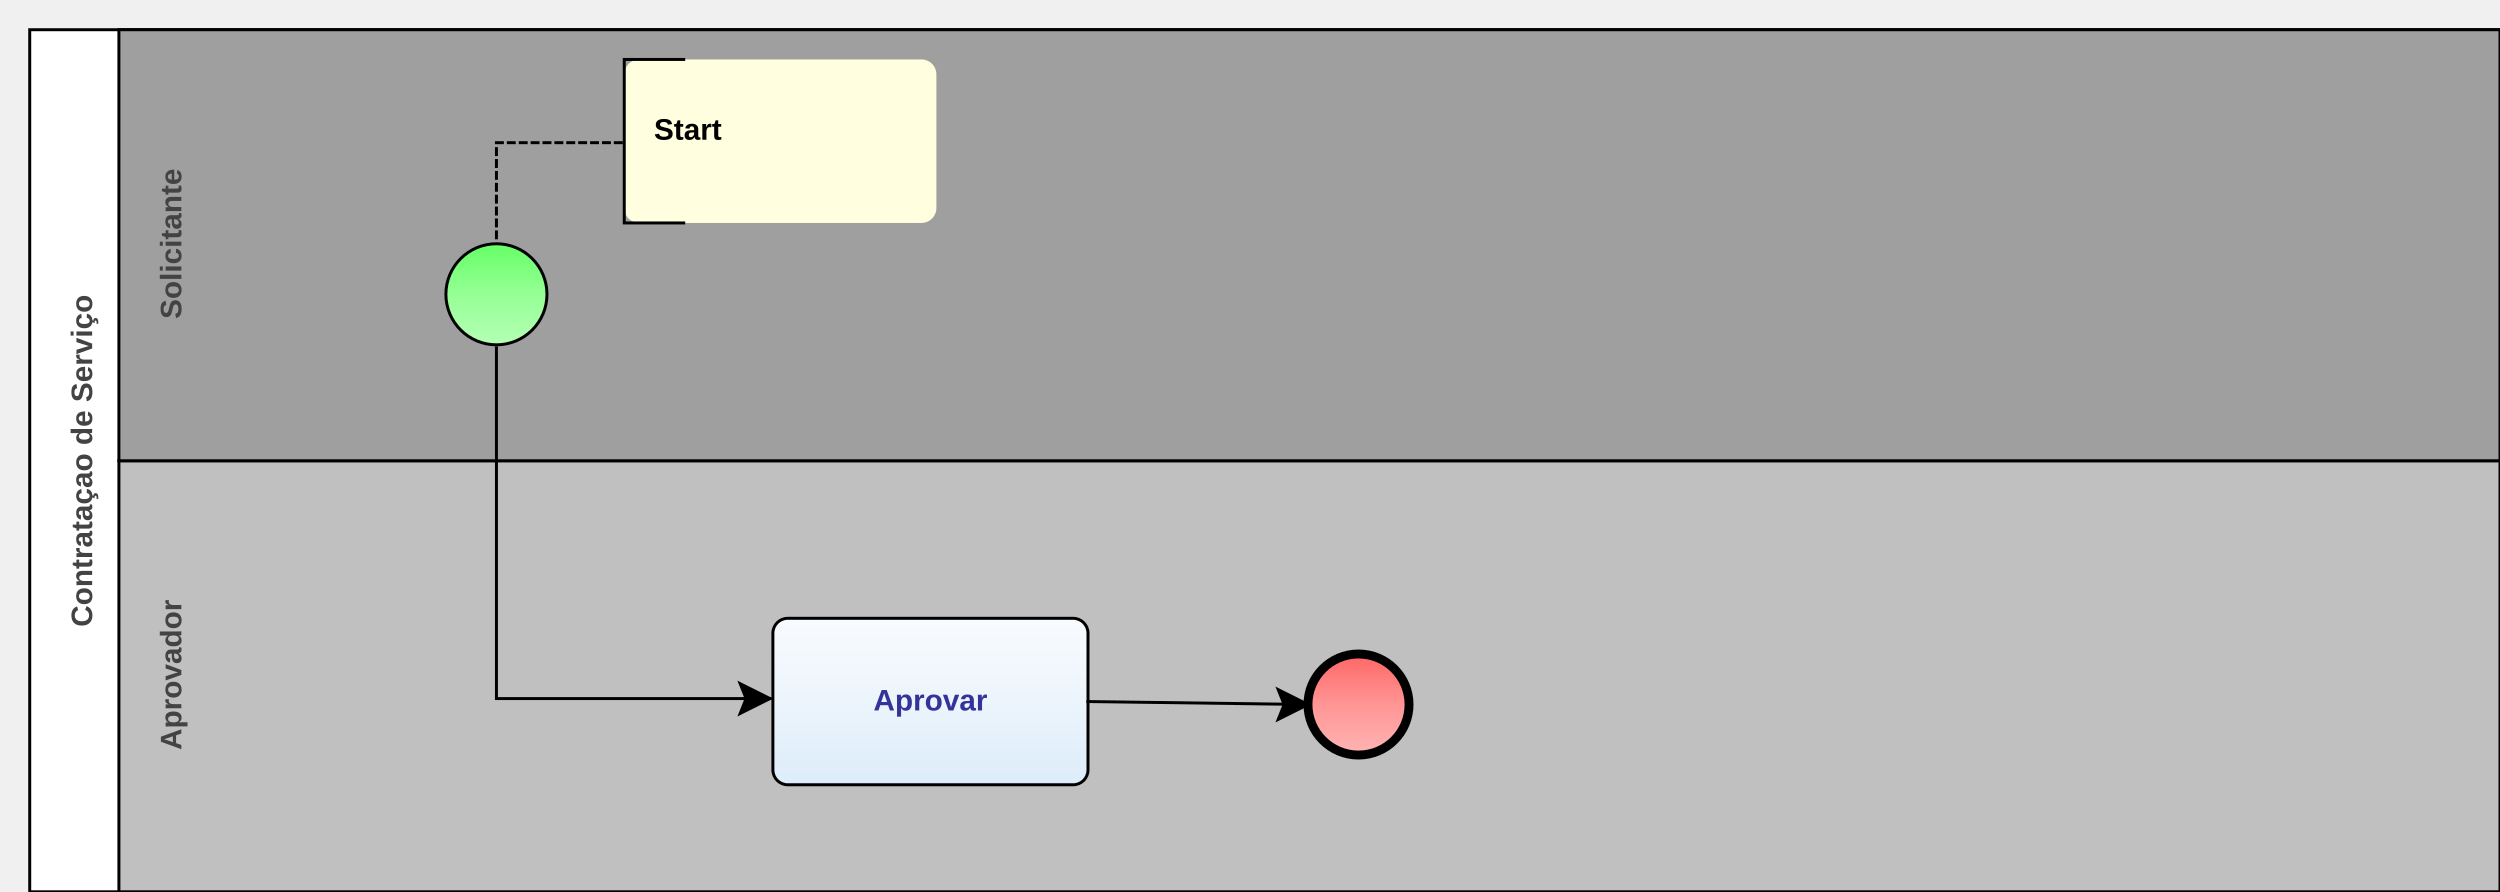
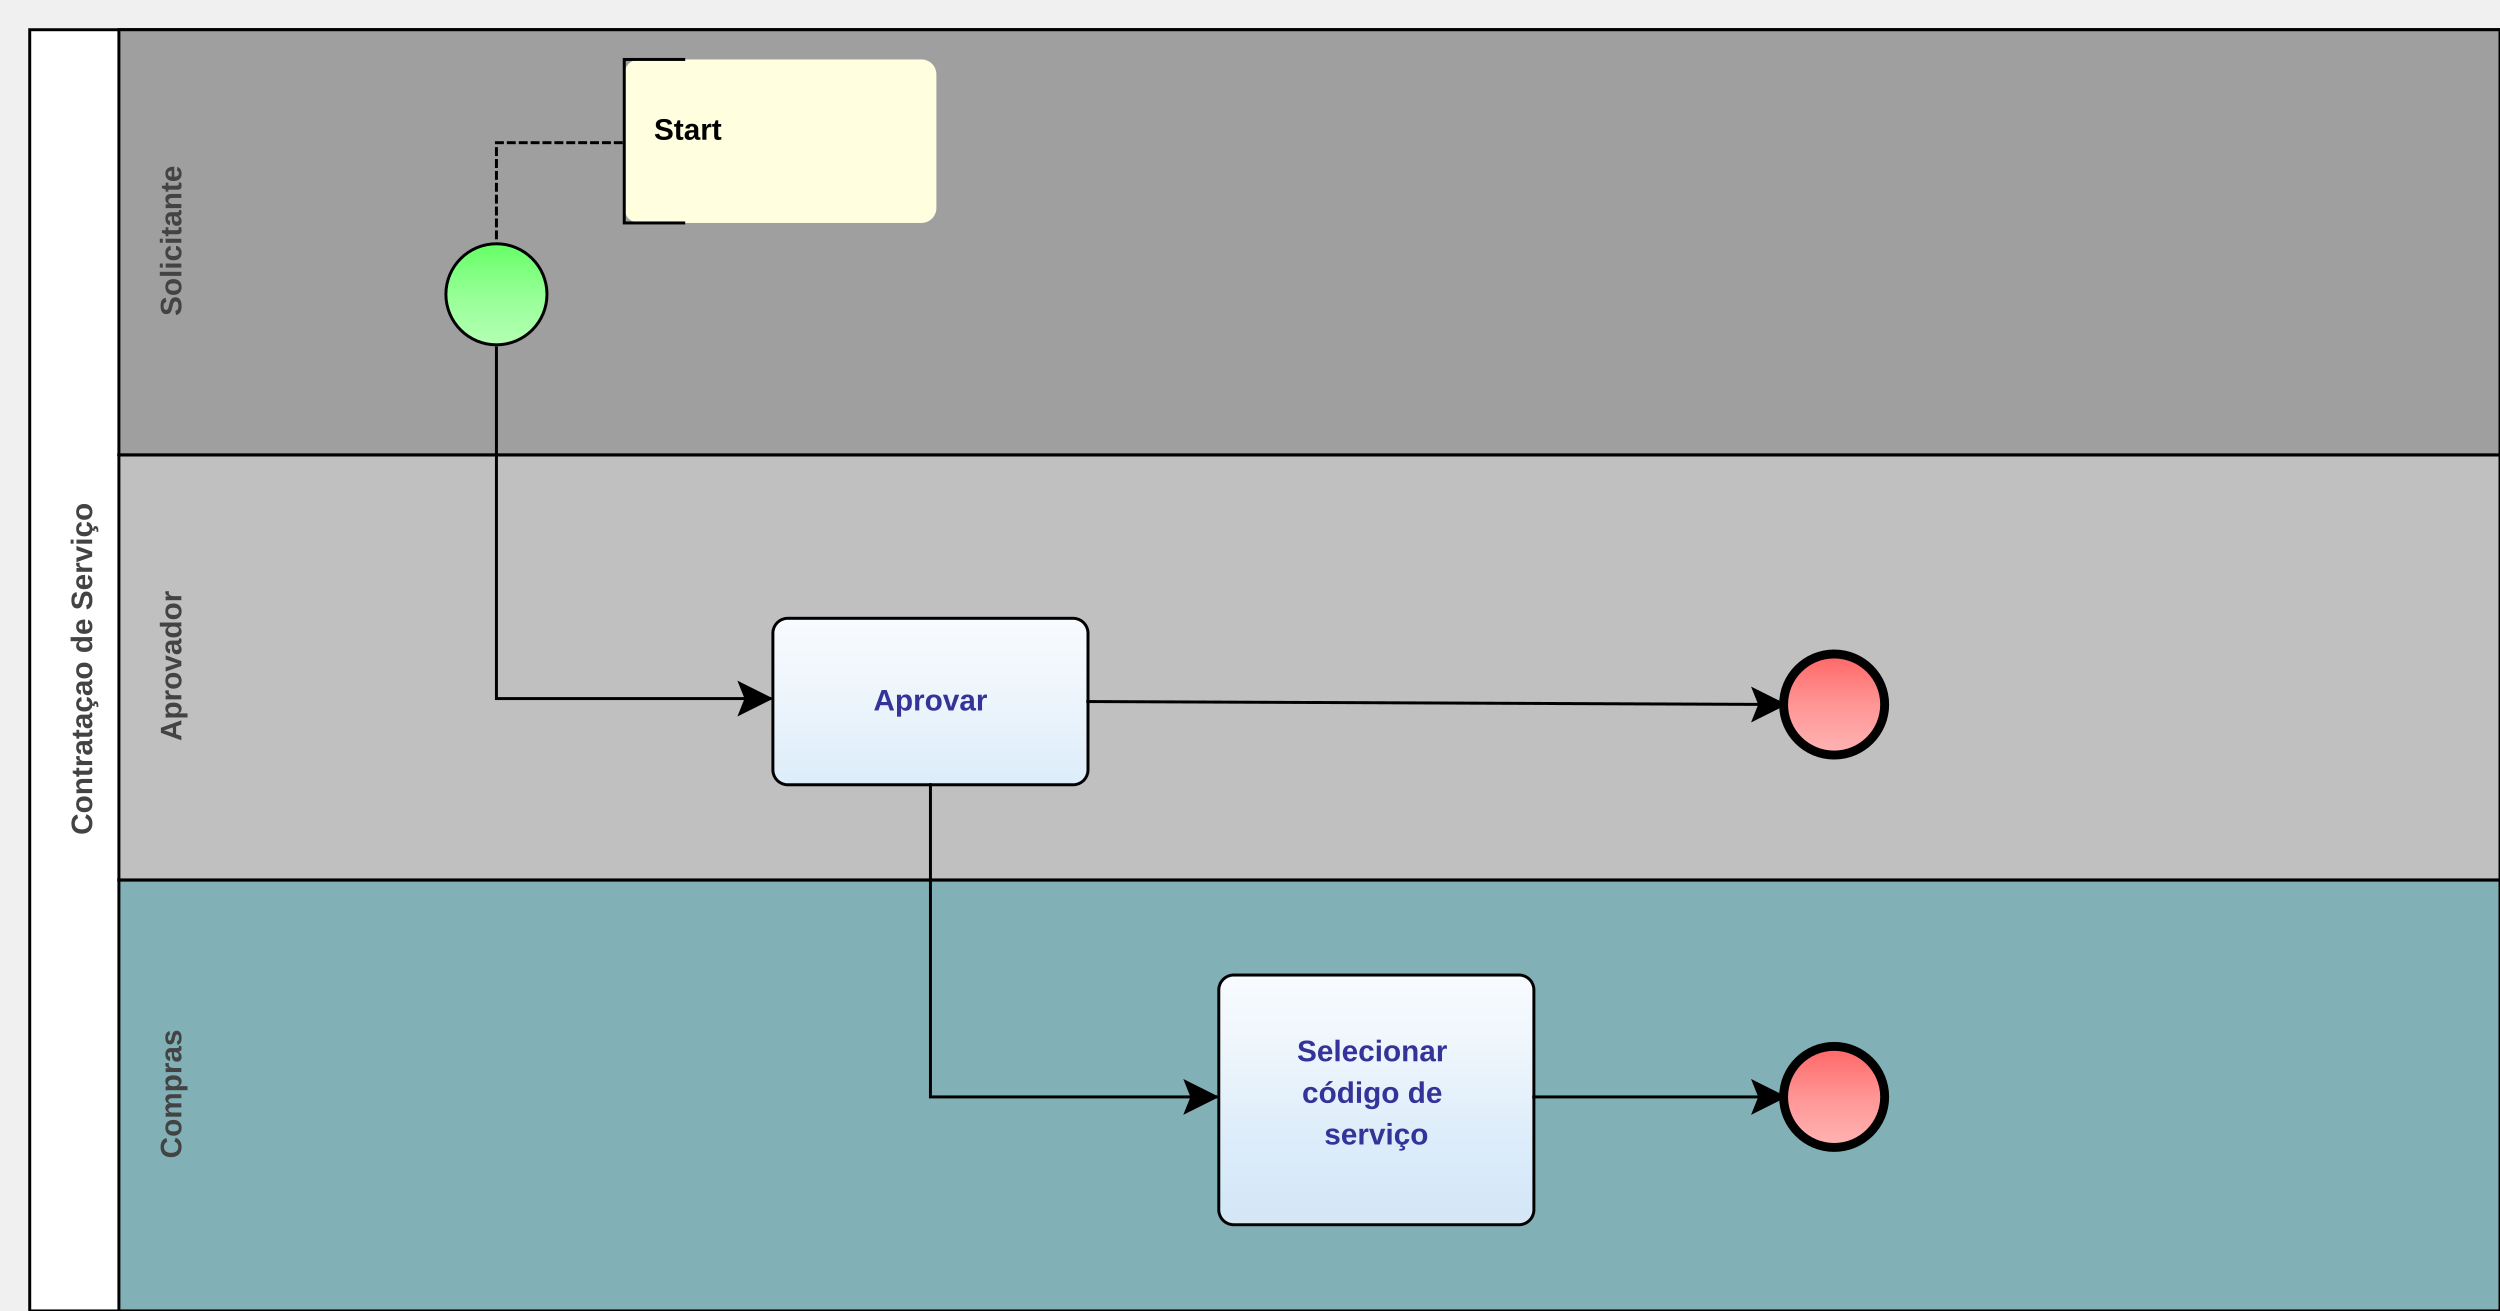
- <svg xmlns="http://www.w3.org/2000/svg" xmlns:xlink="http://www.w3.org/1999/xlink" style="stroke-dasharray:none; shape-rendering:auto; font-family:'Arial'; text-rendering:auto; fill-opacity:1; color-interpolation:auto; color-rendering:auto; font-size:12; fill:black; stroke:black; image-rendering:auto; stroke-miterlimit:10; stroke-linecap:square; stroke-linejoin:miter; font-style:normal; stroke-width:1; stroke-dashoffset:0; font-weight:normal; stroke-opacity:1;" contentScriptType="text/ecmascript" preserveAspectRatio="xMidYMid meet" zoomAndPan="magnify" version="1.0" contentStyleType="text/css" xml:xlink="http://www.w3.org/1999/xlink" width="841" height="300">
-   <rect x="10" y="10" width="831" height="290" ry="0" rx="0" style="stroke:#000000; fill:#FFFFFF" />
-   <rect x="40" y="155" width="801" height="145" ry="0" rx="0" style="stroke:#000000; fill:#C0C0C0" />
-   <g componentSequence="3">
-     <text x="-227" y="47" transform="rotate(270)" text-anchor="middle" style="font-weight:bold;font-size:10px;stroke:none; fill:#434343">
-       <tspan dy="14" x="-227">Aprovador</tspan>
+ <svg xmlns="http://www.w3.org/2000/svg" xmlns:xlink="http://www.w3.org/1999/xlink" style="stroke-dasharray:none; shape-rendering:auto; font-family:'Arial'; text-rendering:auto; fill-opacity:1; color-interpolation:auto; color-rendering:auto; font-size:12; fill:black; stroke:black; image-rendering:auto; stroke-miterlimit:10; stroke-linecap:square; stroke-linejoin:miter; font-style:normal; stroke-width:1; stroke-dashoffset:0; font-weight:normal; stroke-opacity:1;" contentScriptType="text/ecmascript" preserveAspectRatio="xMidYMid meet" zoomAndPan="magnify" version="1.0" contentStyleType="text/css" xml:xlink="http://www.w3.org/1999/xlink" width="841" height="441">
+   <rect x="10" y="10" width="831" height="431" ry="0" rx="0" style="stroke:#000000; fill:#FFFFFF" />
+   <rect x="40" y="296" width="801" height="145" ry="0" rx="0" style="stroke:#000000; fill:#82B0B7" />
+   <g componentSequence="11">
+     <text x="-368" y="47" transform="rotate(270)" text-anchor="middle" style="font-weight:bold;font-size:10px;stroke:none; fill:#434343">
+       <tspan dy="14" x="-368">Compras</tspan>
    </text>
  </g>
-   <rect x="40" y="10" width="801" height="145" ry="0" rx="0" style="stroke:#000000; fill:#9F9F9F" />
+   <rect x="40" y="153" width="801" height="143" ry="0" rx="0" style="stroke:#000000; fill:#C0C0C0" />
+   <g componentSequence="3">
+     <text x="-224" y="47" transform="rotate(270)" text-anchor="middle" style="font-weight:bold;font-size:10px;stroke:none; fill:#434343">
+       <tspan dy="14" x="-224">Aprovador</tspan>
+     </text>
+   </g>
+   <rect x="40" y="10" width="801" height="143" ry="0" rx="0" style="stroke:#000000; fill:#9F9F9F" />
  <g componentSequence="2">
-     <text x="-82" y="47" transform="rotate(270)" text-anchor="middle" style="font-weight:bold;font-size:10px;stroke:none; fill:#434343">
-       <tspan dy="14" x="-82">Solicitante</tspan>
+     <text x="-81" y="47" transform="rotate(270)" text-anchor="middle" style="font-weight:bold;font-size:10px;stroke:none; fill:#434343">
+       <tspan dy="14" x="-81">Solicitante</tspan>
    </text>
  </g>
  <g componentSequence="1">
-     <text x="-155" y="17" transform="rotate(270)" text-anchor="middle" style="font-weight:bold;font-size:10px;stroke:none; fill:#434343">
-       <tspan dy="14" x="-155">Contrataçao de Serviço</tspan>
+     <text x="-225" y="17" transform="rotate(270)" text-anchor="middle" style="font-weight:bold;font-size:10px;stroke:none; fill:#434343">
+       <tspan dy="14" x="-225">Contrataçao de Serviço</tspan>
    </text>
  </g>
  <g sequence="4">
-     <ellipse cx="167" cy="99" rx="17" ry="17" stroke-width="1" style="fill:url(#linearGradient66FF6696FF96B6FFB6_971944480);" stroke="336633" />
+     <ellipse cx="167" cy="99" rx="17" ry="17" stroke-width="1" style="fill:url(#linearGradient66FF6696FF96B6FFB6_1984694060);" stroke="336633" />
  </g>
  <g sequence="5">
-     <rect x="260" y="208" width="106" height="56" ry="5" rx="5" style="fill:url(#linearGradientF8FBFEEDF5FCDEEDFAD4E7F8E2E5E9_925453165);" stroke="191970" />
+     <rect x="260" y="208" width="106" height="56" ry="5" rx="5" style="fill:url(#linearGradientF8FBFEEDF5FCDEEDFAD4E7F8E2E5E9_2022438805);" stroke="191970" />
  </g>
  <g componentSequence="5">
    <text x="313" y="225" text-anchor="middle" style="font-weight:bold;font-size:10px;stroke:none; fill:#333399">
      <tspan dy="14" x="313">Aprovar</tspan>
    </text>
  </g>
  <rect x="210" y="20" width="105" height="55" ry="5" rx="5" style="stroke:none; fill:#FFFFE0" />
  <g componentSequence="7">
    <text x="220" y="33" text-anchor="left" style="font-weight:bold;font-size:10px;stroke:none; fill:#000000">
      <tspan dy="14" x="220">Start</tspan>
    </text>
  </g>
  <path style="fill:none; stroke-width:1; stroke:#000000;" d="M230.0 20.0 L210.0 20.0 L210.0 75.0 L230.0 75.0" />
-   <g sequence="9">
-     <ellipse cx="457" cy="237" rx="17" ry="17" stroke-width="3" style="fill:url(#linearGradientFF6666FF9696FFB6B6_857135440);" stroke="993333" />
+   <g sequence="12">
+     <rect x="410" y="328" width="106" height="84" ry="5" rx="5" style="fill:url(#linearGradientF8FBFEEDF5FCDEEDFAD4E7F8E2E5E9_2092199004);" stroke="191970" />
+   </g>
+   <g componentSequence="12">
+     <text x="463" y="343" text-anchor="middle" style="font-weight:bold;font-size:10px;stroke:none; fill:#333399">
+       <tspan dy="14" x="463">Selecionar</tspan>
+       <tspan dy="14" x="463">código de</tspan>
+       <tspan dy="14" x="463">serviço</tspan>
+     </text>
+   </g>
+   <g sequence="14">
+     <ellipse cx="617" cy="369" rx="17" ry="17" stroke-width="3" style="fill:url(#linearGradientFF6666FF9696FFB6B6_968293806);" stroke="993333" />
+   </g>
+   <g sequence="16">
+     <ellipse cx="617" cy="237" rx="17" ry="17" stroke-width="3" style="fill:url(#linearGradientFF6666FF9696FFB6B6_802552019);" stroke="993333" />
  </g>
  <g componentSequence="6">
    <text x="177" y="222" style="font-size:10px;font-weight:none;stroke:none; fill:#333399" text-anchor="left" />
  </g>
  <g componentSequence="8">
    <text x="182" y="48" style="font-size:10px;font-weight:none;stroke:none; fill:#333399" text-anchor="left" />
  </g>
-   <g componentSequence="10">
-     <text x="413" y="237" style="font-size:10px;font-weight:none;stroke:none; fill:#333399" text-anchor="left" />
+   <g componentSequence="13">
+     <text x="323" y="365" style="font-size:10px;font-weight:none;stroke:none; fill:#333399" text-anchor="left" />
+   </g>
+   <g componentSequence="15">
+     <text x="568" y="369" style="font-size:10px;font-weight:none;stroke:none; fill:#333399" text-anchor="left" />
+   </g>
+   <g componentSequence="17">
+     <text x="493" y="237" style="font-size:10px;font-weight:none;stroke:none; fill:#333399" text-anchor="left" />
  </g>
  <path style="fill:none; stroke:#000000;stroke-width:1" d="M167.0 117.0 L167.0 235.0 L259.0 235.0" />
  <polygon style="fill:#000000; stroke:#000000;" points=" 249 230 259 235 249 240 251 235" />
  <path style="fill:none; stroke:#000000;stroke-dasharray:2" d="M209.0 48.0 L167.0 48.0 L167.0 81.0" />
-   <path style="fill:none; stroke:#000000;stroke-width:1" d="M366.0 236.0 L440.0 237.0" />
-   <polygon style="fill:#000000; stroke:#000000;" points=" 430 232 440 237 430 242 432 237" />
+   <path style="fill:none; stroke:#000000;stroke-width:1" d="M313.0 264.0 L313.0 369.0 L409.0 369.0" />
+   <polygon style="fill:#000000; stroke:#000000;" points=" 399 364 409 369 399 374 401 369" />
+   <path style="fill:none; stroke:#000000;stroke-width:1" d="M366.0 236.0 L600.0 237.0" />
+   <polygon style="fill:#000000; stroke:#000000;" points=" 590 232 600 237 590 242 592 237" />
+   <path style="fill:none; stroke:#000000;stroke-width:1" d="M516.0 369.0 L600.0 369.0" />
+   <polygon style="fill:#000000; stroke:#000000;" points=" 590 364 600 369 590 374 592 369" />
  <defs>
-     <linearGradient xlink:href="#linearGradient66FF6696FF96B6FFB6" id="linearGradient66FF6696FF96B6FFB6_971944480" x1="0" y1="82.0" x2="0" y2="117.0" gradientUnits="userSpaceOnUse" xlink:type="simple" xlink:actuate="onLoad" xlink:show="other" />
+     <linearGradient xlink:href="#linearGradient66FF6696FF96B6FFB6" id="linearGradient66FF6696FF96B6FFB6_1984694060" x1="0" y1="82.0" x2="0" y2="117.0" gradientUnits="userSpaceOnUse" xlink:type="simple" xlink:actuate="onLoad" xlink:show="other" />
    <linearGradient id="linearGradient66FF6696FF96B6FFB6">
      <stop style="stop-color:#66FF66;stop-opacity:1;" offset="0.0" id="stop66FF66" />
      <stop style="stop-color:#96FF96;stop-opacity:1;" offset="0.5" id="stop96FF96" />
      <stop style="stop-color:#B6FFB6;stop-opacity:1;" offset="1.0" id="stopB6FFB6" />
    </linearGradient>
-     <linearGradient xlink:href="#linearGradientF8FBFEEDF5FCDEEDFAD4E7F8E2E5E9" id="linearGradientF8FBFEEDF5FCDEEDFAD4E7F8E2E5E9_925453165" x1="0" y1="208.0" x2="0" y2="314.0" gradientUnits="userSpaceOnUse" xlink:type="simple" xlink:actuate="onLoad" xlink:show="other" />
+     <linearGradient xlink:href="#linearGradientF8FBFEEDF5FCDEEDFAD4E7F8E2E5E9" id="linearGradientF8FBFEEDF5FCDEEDFAD4E7F8E2E5E9_2022438805" x1="0" y1="208.0" x2="0" y2="314.0" gradientUnits="userSpaceOnUse" xlink:type="simple" xlink:actuate="onLoad" xlink:show="other" />
    <linearGradient id="linearGradientF8FBFEEDF5FCDEEDFAD4E7F8E2E5E9">
      <stop style="stop-color:#F8FBFE;stop-opacity:1;" offset="0.0" id="stopF8FBFE" />
      <stop style="stop-color:#EDF5FC;stop-opacity:1;" offset="0.25" id="stopEDF5FC" />
      <stop style="stop-color:#DEEDFA;stop-opacity:1;" offset="0.5" id="stopDEEDFA" />
      <stop style="stop-color:#D4E7F8;stop-opacity:1;" offset="0.75" id="stopD4E7F8" />
      <stop style="stop-color:#E2E5E9;stop-opacity:1;" offset="1.0" id="stopE2E5E9" />
    </linearGradient>
-     <linearGradient xlink:href="#linearGradientFF6666FF9696FFB6B6" id="linearGradientFF6666FF9696FFB6B6_857135440" x1="0" y1="220.0" x2="0" y2="255.0" gradientUnits="userSpaceOnUse" xlink:type="simple" xlink:actuate="onLoad" xlink:show="other" />
+     <linearGradient xlink:href="#linearGradientF8FBFEEDF5FCDEEDFAD4E7F8E2E5E9" id="linearGradientF8FBFEEDF5FCDEEDFAD4E7F8E2E5E9_2092199004" x1="0" y1="328.0" x2="0" y2="434.0" gradientUnits="userSpaceOnUse" xlink:type="simple" xlink:actuate="onLoad" xlink:show="other" />
+     <linearGradient xlink:href="#linearGradientFF6666FF9696FFB6B6" id="linearGradientFF6666FF9696FFB6B6_968293806" x1="0" y1="352.0" x2="0" y2="387.0" gradientUnits="userSpaceOnUse" xlink:type="simple" xlink:actuate="onLoad" xlink:show="other" />
    <linearGradient id="linearGradientFF6666FF9696FFB6B6">
      <stop style="stop-color:#FF6666;stop-opacity:1;" offset="0.0" id="stopFF6666" />
      <stop style="stop-color:#FF9696;stop-opacity:1;" offset="0.5" id="stopFF9696" />
      <stop style="stop-color:#FFB6B6;stop-opacity:1;" offset="1.0" id="stopFFB6B6" />
    </linearGradient>
+     <linearGradient xlink:href="#linearGradientFF6666FF9696FFB6B6" id="linearGradientFF6666FF9696FFB6B6_802552019" x1="0" y1="220.0" x2="0" y2="255.0" gradientUnits="userSpaceOnUse" xlink:type="simple" xlink:actuate="onLoad" xlink:show="other" />
  </defs>
</svg>
